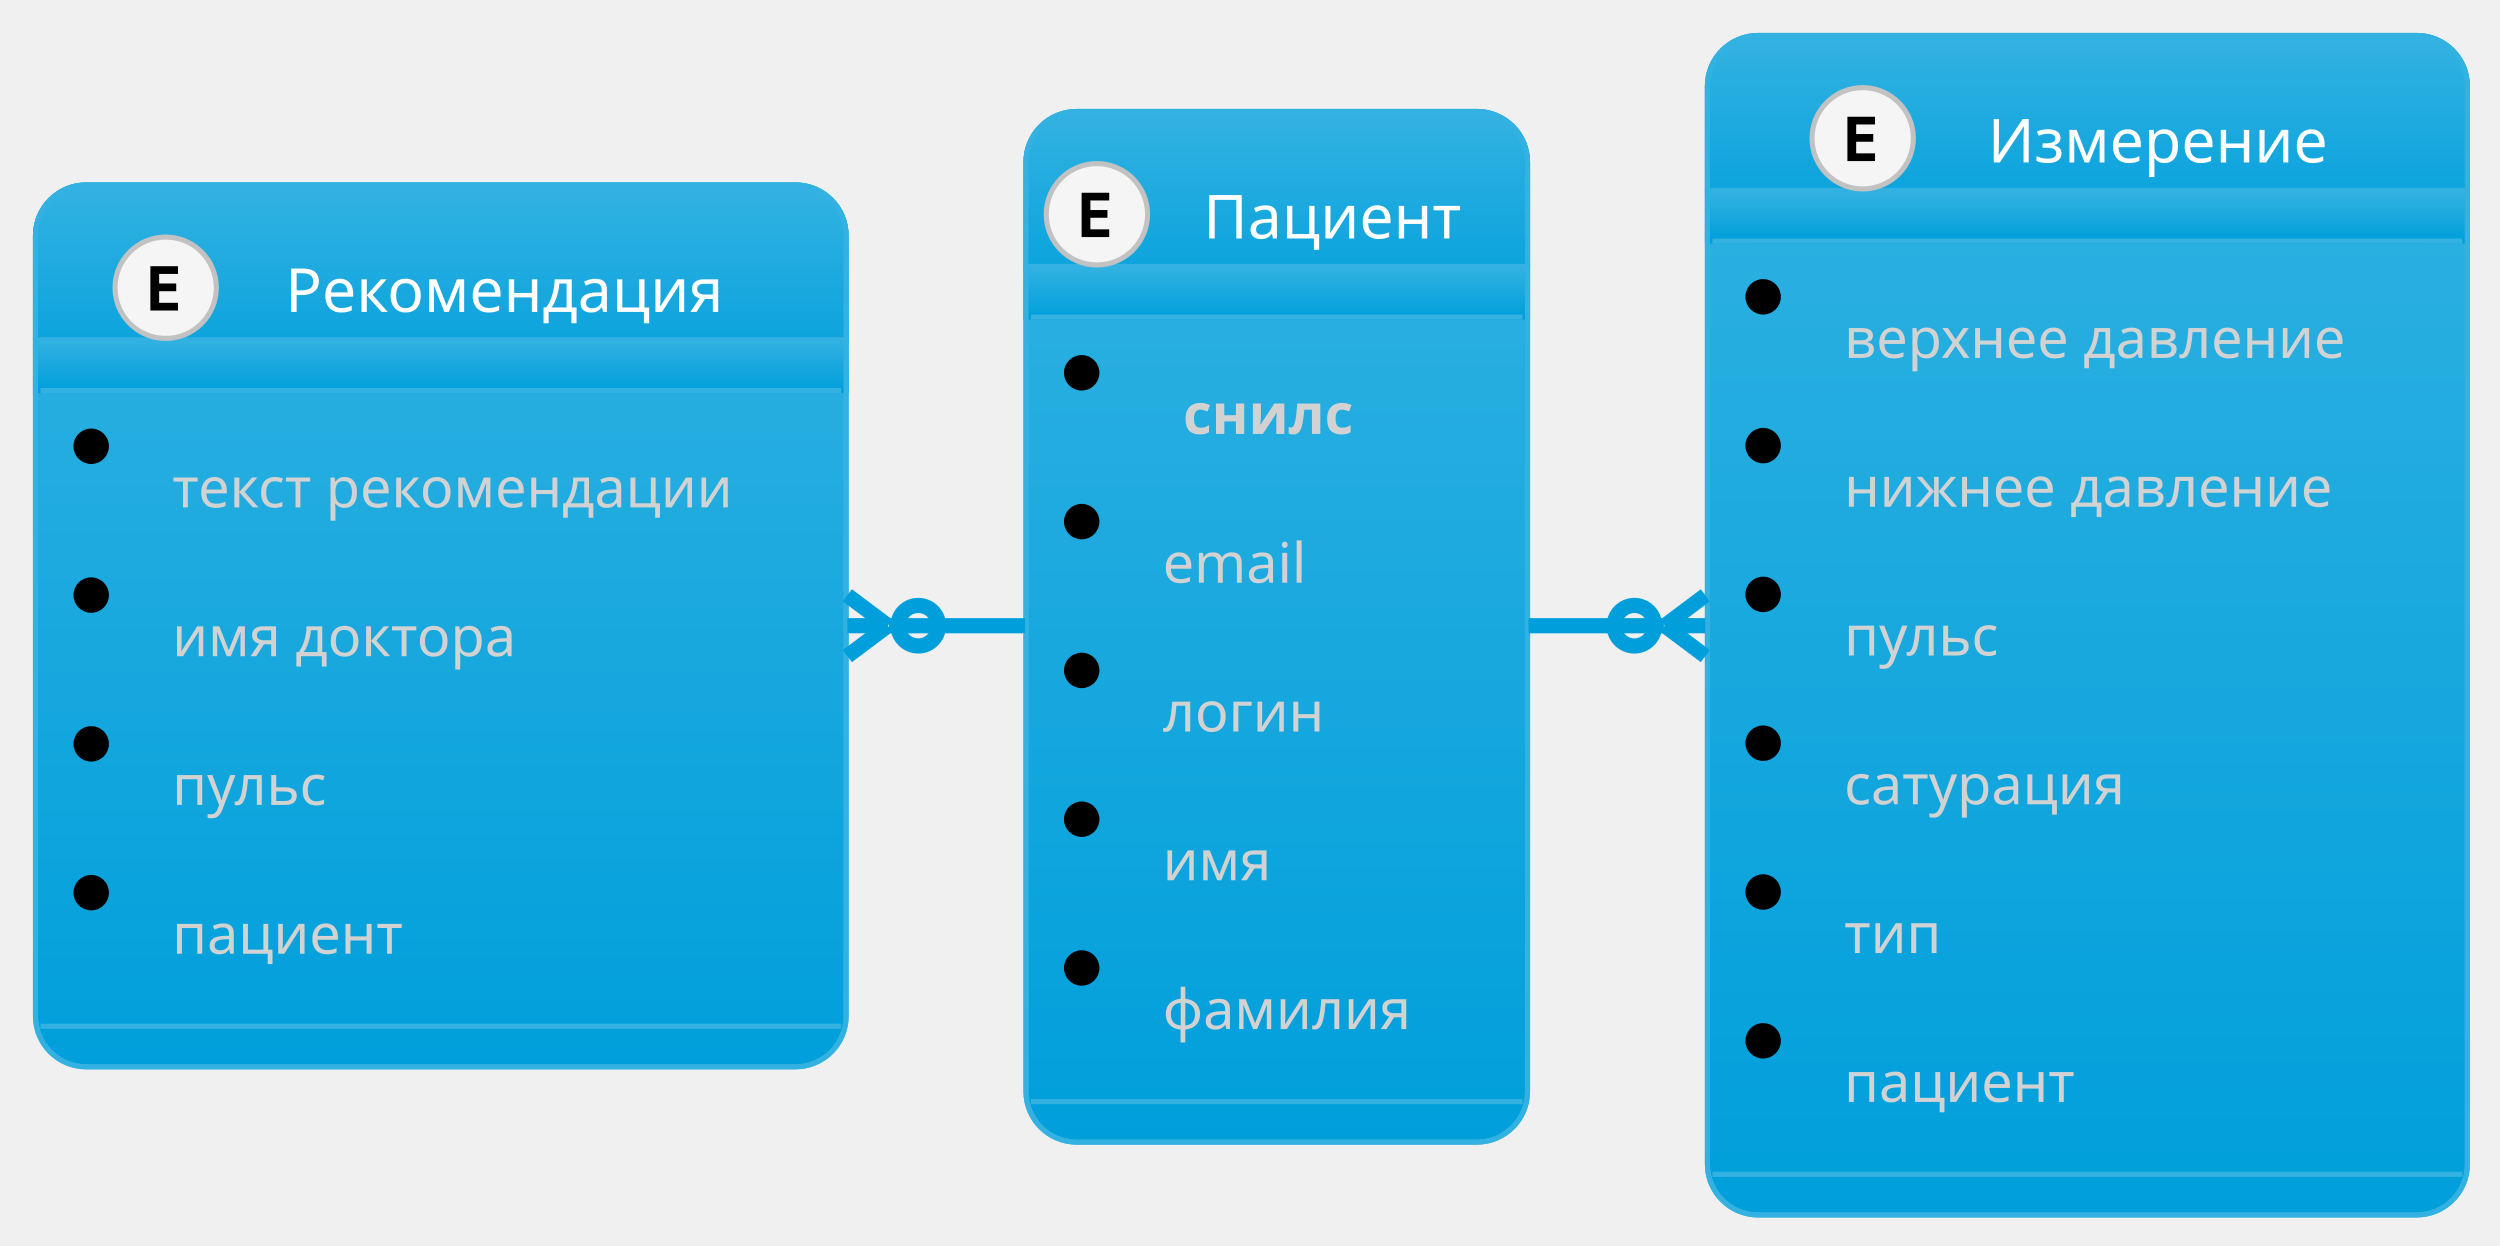
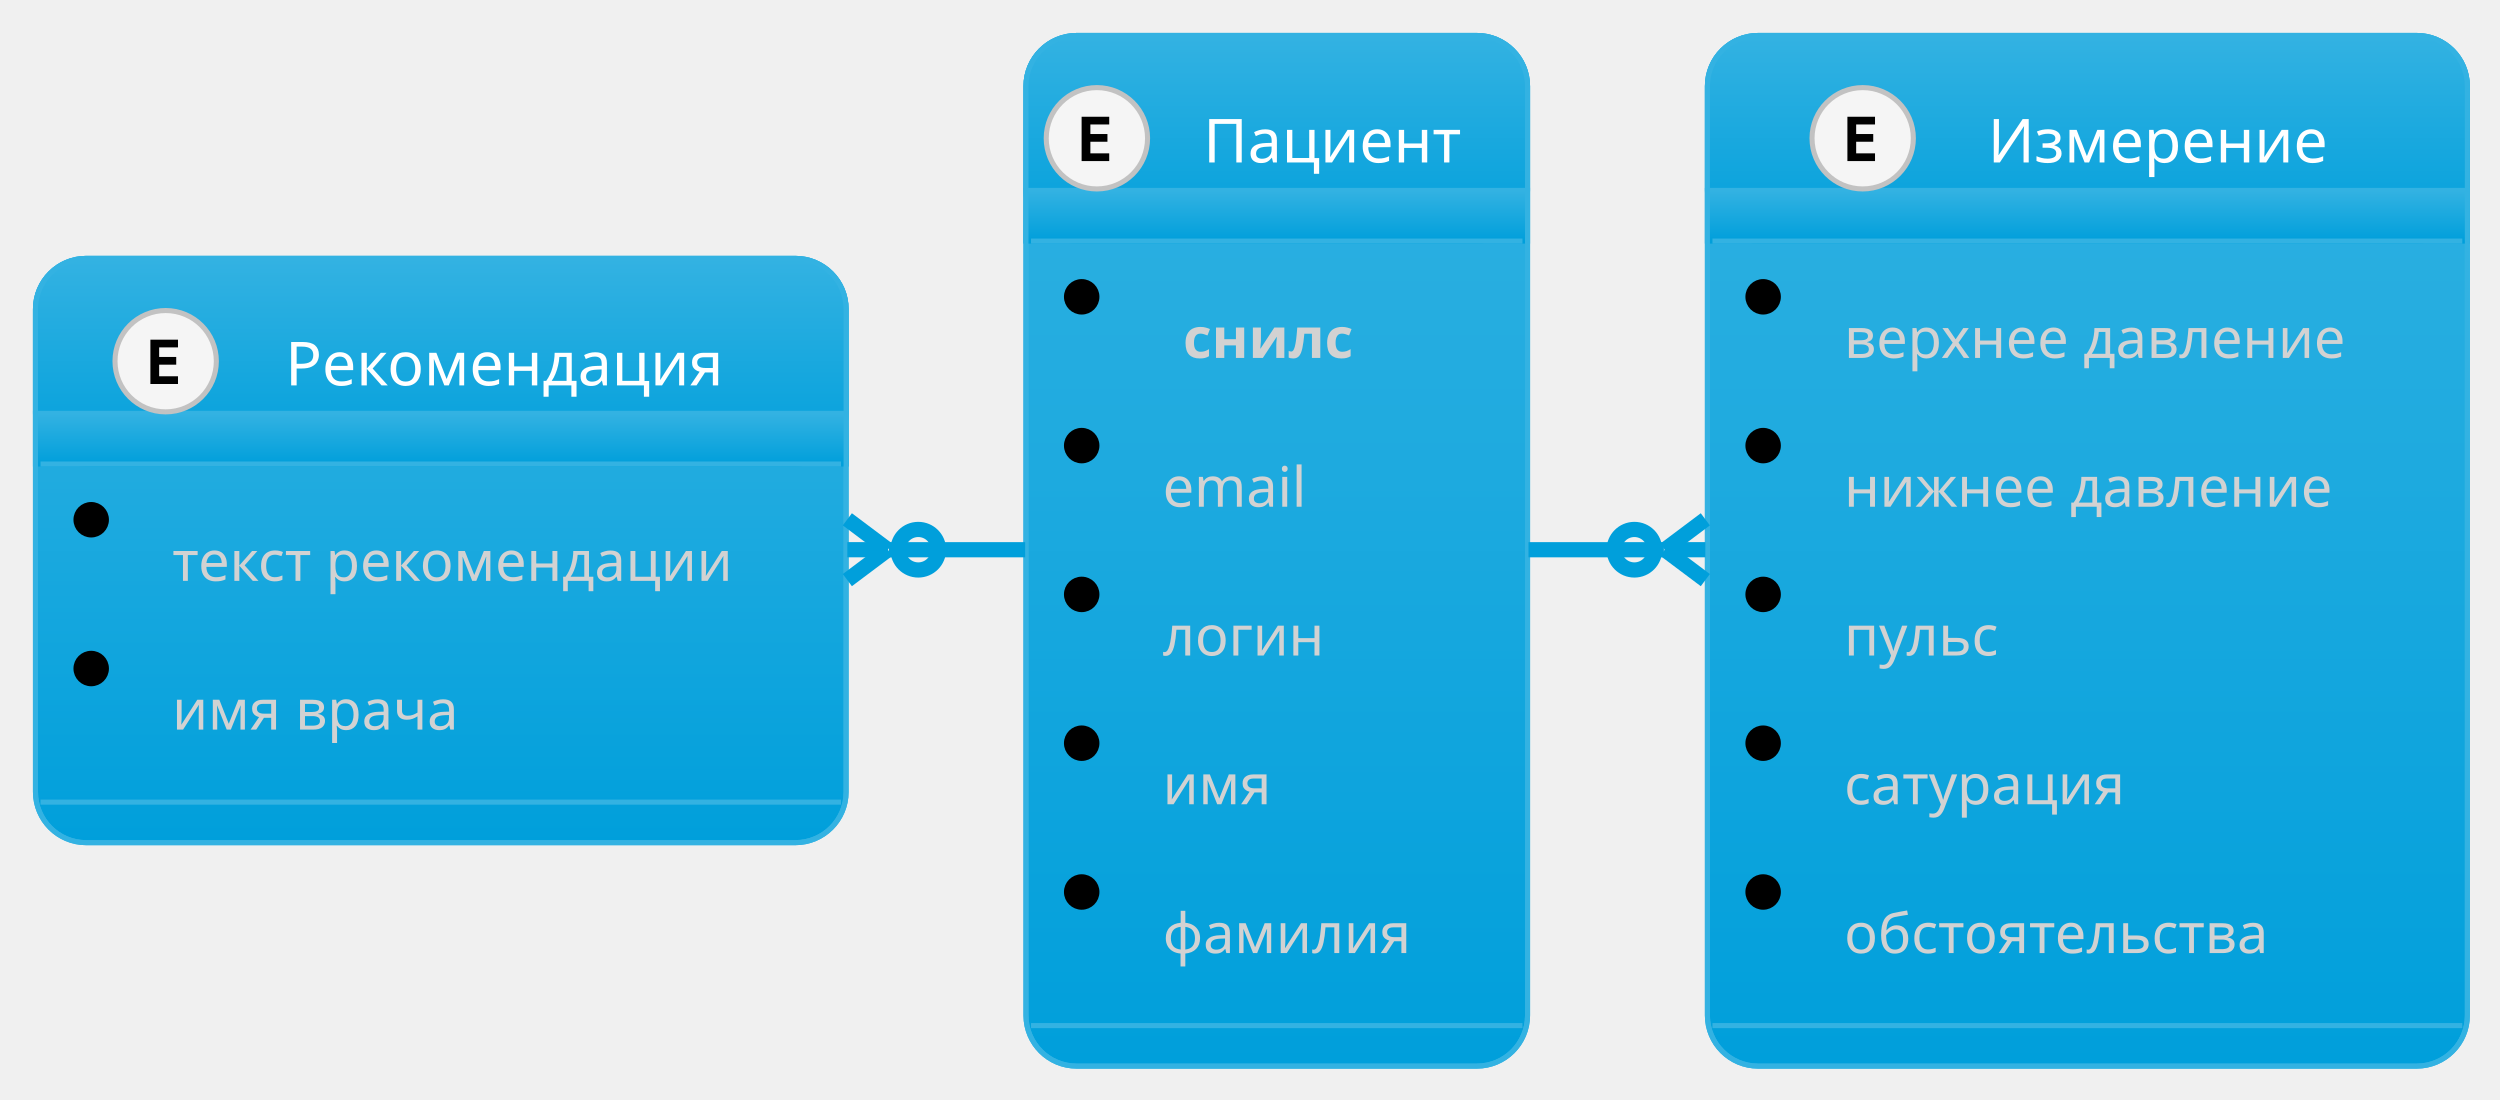
- <svg xmlns="http://www.w3.org/2000/svg" contentScriptType="application/ecmascript" contentStyleType="text/css" height="256.25px" preserveAspectRatio="none" style="width:514px;height:256px;background:#FFFFFF;" version="1.1" viewBox="0 0 514 256" width="514.583px" zoomAndPan="magnify">
+ <svg xmlns="http://www.w3.org/2000/svg" contentScriptType="application/ecmascript" contentStyleType="text/css" height="226.042px" preserveAspectRatio="none" style="width:514px;height:226px;background:#FFFFFF;" version="1.1" viewBox="0 0 514 226" width="514.583px" zoomAndPan="magnify">
  <defs>
-     <linearGradient id="g1w49jj5h3hvy40" x1="50%" x2="50%" y1="0%" y2="100%">
+     <linearGradient id="gg0the0k3l6450" x1="50%" x2="50%" y1="0%" y2="100%">
      <stop offset="0%" stop-color="#33B2E2" />
      <stop offset="100%" stop-color="#009FDB" />
    </linearGradient>
  </defs>
  <g>
-     <rect codeLine="7" fill="url(#g1w49jj5h3hvy40)" height="211.903" id="user" rx="10.417" ry="10.417" style="stroke:#33B2E2;stroke-width:1.042;" width="103.125" x="210.938" y="22.917" />
-     <rect fill="url(#g1w49jj5h3hvy40)" height="42.275" rx="10.417" ry="10.417" style="stroke:url(#g1w49jj5h3hvy40);stroke-width:1.042;" width="103.125" x="210.938" y="22.917" />
-     <rect fill="url(#g1w49jj5h3hvy40)" height="10.417" style="stroke:url(#g1w49jj5h3hvy40);stroke-width:1.042;" width="103.125" x="210.938" y="54.775" />
-     <rect codeLine="7" fill="none" height="211.903" id="user" rx="10.417" ry="10.417" style="stroke:#33B2E2;stroke-width:1.042;" width="103.125" x="210.938" y="22.917" />
-     <ellipse cx="225.521" cy="44.054" fill="#F5F5F5" rx="10.417" ry="10.417" style="stroke:#C2C2C2;stroke-width:1.042;" />
-     <path d="M228.056,48.742 L222.38,48.742 L222.38,39.629 L228.056,39.629 L228.056,41.216 L224.18,41.216 L224.18,43.181 L227.69,43.181 L227.69,44.768 L224.18,44.768 L224.18,47.155 L228.056,47.155 Z " fill="#000000" />
-     <text fill="#FFFFFF" font-family="Verdana" font-size="12.5" lengthAdjust="spacing" textLength="55.208" x="247.396" y="49.026">Пациент</text>
-     <line style="stroke:#33B2E2;stroke-width:1.042;" x1="211.979" x2="313.021" y1="65.192" y2="65.192" />
-     <ellipse cx="222.396" cy="76.65" fill="#000000" rx="3.125" ry="3.125" style="stroke:#000000;stroke-width:1.042;" />
-     <text fill="#D2D2D2" font-family="Verdana" font-size="11.458" font-weight="bold" lengthAdjust="spacing" textLength="39.583" x="243.229" y="89.212">снилс</text>
-     <ellipse cx="222.396" cy="107.242" fill="#000000" rx="3.125" ry="3.125" style="stroke:#000000;stroke-width:1.042;" />
-     <text fill="#D2D2D2" font-family="Verdana" font-size="11.458" lengthAdjust="spacing" textLength="32.292" x="239.062" y="119.804">email</text>
-     <ellipse cx="222.396" cy="137.835" fill="#000000" rx="3.125" ry="3.125" style="stroke:#000000;stroke-width:1.042;" />
-     <text fill="#D2D2D2" font-family="Verdana" font-size="11.458" lengthAdjust="spacing" textLength="34.375" x="239.062" y="150.396">логин</text>
-     <ellipse cx="222.396" cy="168.427" fill="#000000" rx="3.125" ry="3.125" style="stroke:#000000;stroke-width:1.042;" />
-     <text fill="#D2D2D2" font-family="Verdana" font-size="11.458" lengthAdjust="spacing" textLength="22.917" x="239.062" y="180.989">имя</text>
-     <ellipse cx="222.396" cy="199.019" fill="#000000" rx="3.125" ry="3.125" style="stroke:#000000;stroke-width:1.042;" />
-     <text fill="#D2D2D2" font-family="Verdana" font-size="11.458" lengthAdjust="spacing" textLength="54.167" x="239.062" y="211.581">фамилия</text>
-     <line style="stroke:#33B2E2;stroke-width:1.042;" x1="211.979" x2="313.021" y1="226.487" y2="226.487" />
-     <rect codeLine="15" fill="url(#g1w49jj5h3hvy40)" height="242.496" id="measurement" rx="10.417" ry="10.417" style="stroke:#33B2E2;stroke-width:1.042;" width="156.25" x="351.042" y="7.292" />
-     <rect fill="url(#g1w49jj5h3hvy40)" height="42.275" rx="10.417" ry="10.417" style="stroke:url(#g1w49jj5h3hvy40);stroke-width:1.042;" width="156.25" x="351.042" y="7.292" />
-     <rect fill="url(#g1w49jj5h3hvy40)" height="10.417" style="stroke:url(#g1w49jj5h3hvy40);stroke-width:1.042;" width="156.25" x="351.042" y="39.15" />
-     <rect codeLine="15" fill="none" height="242.496" id="measurement" rx="10.417" ry="10.417" style="stroke:#33B2E2;stroke-width:1.042;" width="156.25" x="351.042" y="7.292" />
+     <rect codeLine="7" fill="url(#gg0the0k3l6450)" height="211.903" id="user" rx="10.417" ry="10.417" style="stroke:#33B2E2;stroke-width:1.042;" width="103.125" x="210.938" y="7.292" />
+     <rect fill="url(#gg0the0k3l6450)" height="42.275" rx="10.417" ry="10.417" style="stroke:url(#gg0the0k3l6450);stroke-width:1.042;" width="103.125" x="210.938" y="7.292" />
+     <rect fill="url(#gg0the0k3l6450)" height="10.417" style="stroke:url(#gg0the0k3l6450);stroke-width:1.042;" width="103.125" x="210.938" y="39.15" />
+     <rect codeLine="7" fill="none" height="211.903" id="user" rx="10.417" ry="10.417" style="stroke:#33B2E2;stroke-width:1.042;" width="103.125" x="210.938" y="7.292" />
+     <ellipse cx="225.521" cy="28.429" fill="#F5F5F5" rx="10.417" ry="10.417" style="stroke:#C2C2C2;stroke-width:1.042;" />
+     <path d="M228.056,33.117 L222.38,33.117 L222.38,24.004 L228.056,24.004 L228.056,25.591 L224.18,25.591 L224.18,27.556 L227.69,27.556 L227.69,29.143 L224.18,29.143 L224.18,31.53 L228.056,31.53 Z " fill="#000000" />
+     <text fill="#FFFFFF" font-family="Verdana" font-size="12.5" lengthAdjust="spacing" textLength="55.208" x="247.396" y="33.401">Пациент</text>
+     <line style="stroke:#33B2E2;stroke-width:1.042;" x1="211.979" x2="313.021" y1="49.567" y2="49.567" />
+     <ellipse cx="222.396" cy="61.025" fill="#000000" rx="3.125" ry="3.125" style="stroke:#000000;stroke-width:1.042;" />
+     <text fill="#D2D2D2" font-family="Verdana" font-size="11.458" font-weight="bold" lengthAdjust="spacing" textLength="39.583" x="243.229" y="73.587">снилс</text>
+     <ellipse cx="222.396" cy="91.617" fill="#000000" rx="3.125" ry="3.125" style="stroke:#000000;stroke-width:1.042;" />
+     <text fill="#D2D2D2" font-family="Verdana" font-size="11.458" lengthAdjust="spacing" textLength="32.292" x="239.062" y="104.179">email</text>
+     <ellipse cx="222.396" cy="122.21" fill="#000000" rx="3.125" ry="3.125" style="stroke:#000000;stroke-width:1.042;" />
+     <text fill="#D2D2D2" font-family="Verdana" font-size="11.458" lengthAdjust="spacing" textLength="34.375" x="239.062" y="134.771">логин</text>
+     <ellipse cx="222.396" cy="152.802" fill="#000000" rx="3.125" ry="3.125" style="stroke:#000000;stroke-width:1.042;" />
+     <text fill="#D2D2D2" font-family="Verdana" font-size="11.458" lengthAdjust="spacing" textLength="22.917" x="239.062" y="165.364">имя</text>
+     <ellipse cx="222.396" cy="183.394" fill="#000000" rx="3.125" ry="3.125" style="stroke:#000000;stroke-width:1.042;" />
+     <text fill="#D2D2D2" font-family="Verdana" font-size="11.458" lengthAdjust="spacing" textLength="54.167" x="239.062" y="195.956">фамилия</text>
+     <line style="stroke:#33B2E2;stroke-width:1.042;" x1="211.979" x2="313.021" y1="210.862" y2="210.862" />
+     <rect codeLine="15" fill="url(#gg0the0k3l6450)" height="211.903" id="measurement" rx="10.417" ry="10.417" style="stroke:#33B2E2;stroke-width:1.042;" width="156.25" x="351.042" y="7.292" />
+     <rect fill="url(#gg0the0k3l6450)" height="42.275" rx="10.417" ry="10.417" style="stroke:url(#gg0the0k3l6450);stroke-width:1.042;" width="156.25" x="351.042" y="7.292" />
+     <rect fill="url(#gg0the0k3l6450)" height="10.417" style="stroke:url(#gg0the0k3l6450);stroke-width:1.042;" width="156.25" x="351.042" y="39.15" />
+     <rect codeLine="15" fill="none" height="211.903" id="measurement" rx="10.417" ry="10.417" style="stroke:#33B2E2;stroke-width:1.042;" width="156.25" x="351.042" y="7.292" />
    <ellipse cx="382.969" cy="28.429" fill="#F5F5F5" rx="10.417" ry="10.417" style="stroke:#C2C2C2;stroke-width:1.042;" />
    <path d="M385.504,33.117 L379.827,33.117 L379.827,24.004 L385.504,24.004 L385.504,25.591 L381.628,25.591 L381.628,27.556 L385.137,27.556 L385.137,29.143 L381.628,29.143 L381.628,31.53 L385.504,31.53 Z " fill="#000000" />
    <text fill="#FFFFFF" font-family="Verdana" font-size="12.5" lengthAdjust="spacing" textLength="69.792" x="408.698" y="33.401">Измерение</text>
    <line style="stroke:#33B2E2;stroke-width:1.042;" x1="352.083" x2="506.25" y1="49.567" y2="49.567" />
    <ellipse cx="362.5" cy="61.025" fill="#000000" rx="3.125" ry="3.125" style="stroke:#000000;stroke-width:1.042;" />
    <text fill="#D2D2D2" font-family="Verdana" font-size="11.458" lengthAdjust="spacing" textLength="113.542" x="379.167" y="73.587">верхнее давление</text>
    <ellipse cx="362.5" cy="91.617" fill="#000000" rx="3.125" ry="3.125" style="stroke:#000000;stroke-width:1.042;" />
    <text fill="#D2D2D2" font-family="Verdana" font-size="11.458" lengthAdjust="spacing" textLength="108.333" x="379.167" y="104.179">нижнее давление</text>
    <ellipse cx="362.5" cy="122.21" fill="#000000" rx="3.125" ry="3.125" style="stroke:#000000;stroke-width:1.042;" />
    <text fill="#D2D2D2" font-family="Verdana" font-size="11.458" lengthAdjust="spacing" textLength="34.375" x="379.167" y="134.771">пульс</text>
    <ellipse cx="362.5" cy="152.802" fill="#000000" rx="3.125" ry="3.125" style="stroke:#000000;stroke-width:1.042;" />
    <text fill="#D2D2D2" font-family="Verdana" font-size="11.458" lengthAdjust="spacing" textLength="62.5" x="379.167" y="165.364">сатурация</text>
    <ellipse cx="362.5" cy="183.394" fill="#000000" rx="3.125" ry="3.125" style="stroke:#000000;stroke-width:1.042;" />
-     <text fill="#D2D2D2" font-family="Verdana" font-size="11.458" lengthAdjust="spacing" textLength="19.792" x="379.167" y="195.956">тип</text>
-     <ellipse cx="362.5" cy="213.987" fill="#000000" rx="3.125" ry="3.125" style="stroke:#000000;stroke-width:1.042;" />
-     <text fill="#D2D2D2" font-family="Verdana" font-size="11.458" lengthAdjust="spacing" textLength="48.958" x="379.167" y="226.548">пациент</text>
-     <line style="stroke:#33B2E2;stroke-width:1.042;" x1="352.083" x2="506.25" y1="241.454" y2="241.454" />
-     <rect codeLine="24" fill="url(#g1w49jj5h3hvy40)" height="181.311" id="recomendation" rx="10.417" ry="10.417" style="stroke:#33B2E2;stroke-width:1.042;" width="166.667" x="7.292" y="38.021" />
-     <rect fill="url(#g1w49jj5h3hvy40)" height="42.275" rx="10.417" ry="10.417" style="stroke:url(#g1w49jj5h3hvy40);stroke-width:1.042;" width="166.667" x="7.292" y="38.021" />
-     <rect fill="url(#g1w49jj5h3hvy40)" height="10.417" style="stroke:url(#g1w49jj5h3hvy40);stroke-width:1.042;" width="166.667" x="7.292" y="69.879" />
-     <rect codeLine="24" fill="none" height="181.311" id="recomendation" rx="10.417" ry="10.417" style="stroke:#33B2E2;stroke-width:1.042;" width="166.667" x="7.292" y="38.021" />
-     <ellipse cx="34.062" cy="59.158" fill="#F5F5F5" rx="10.417" ry="10.417" style="stroke:#C2C2C2;stroke-width:1.042;" />
-     <path d="M36.597,63.846 L30.921,63.846 L30.921,54.733 L36.597,54.733 L36.597,56.32 L32.722,56.32 L32.722,58.285 L36.231,58.285 L36.231,59.872 L32.722,59.872 L32.722,62.259 L36.597,62.259 Z " fill="#000000" />
-     <text fill="#FFFFFF" font-family="Verdana" font-size="12.5" lengthAdjust="spacing" textLength="91.667" x="58.646" y="64.13">Рекомендация</text>
-     <line style="stroke:#33B2E2;stroke-width:1.042;" x1="8.333" x2="172.917" y1="80.296" y2="80.296" />
-     <ellipse cx="18.75" cy="91.754" fill="#000000" rx="3.125" ry="3.125" style="stroke:#000000;stroke-width:1.042;" />
-     <text fill="#D2D2D2" font-family="Verdana" font-size="11.458" lengthAdjust="spacing" textLength="123.958" x="35.417" y="104.316">текст рекомендации</text>
-     <ellipse cx="18.75" cy="122.347" fill="#000000" rx="3.125" ry="3.125" style="stroke:#000000;stroke-width:1.042;" />
-     <text fill="#D2D2D2" font-family="Verdana" font-size="11.458" lengthAdjust="spacing" textLength="76.042" x="35.417" y="134.908">имя доктора</text>
-     <ellipse cx="18.75" cy="152.939" fill="#000000" rx="3.125" ry="3.125" style="stroke:#000000;stroke-width:1.042;" />
-     <text fill="#D2D2D2" font-family="Verdana" font-size="11.458" lengthAdjust="spacing" textLength="34.375" x="35.417" y="165.5">пульс</text>
-     <ellipse cx="18.75" cy="183.531" fill="#000000" rx="3.125" ry="3.125" style="stroke:#000000;stroke-width:1.042;" />
-     <text fill="#D2D2D2" font-family="Verdana" font-size="11.458" lengthAdjust="spacing" textLength="48.958" x="35.417" y="196.093">пациент</text>
-     <line style="stroke:#33B2E2;stroke-width:1.042;" x1="8.333" x2="172.917" y1="210.999" y2="210.999" />
-     <path codeLine="31" d="M314.258,128.646 C323.537,128.646 332.815,128.646 342.094,128.646 " fill="none" id="user-to-measurement" style="stroke:#009FDB;stroke-width:3.125;" />
-     <line style="stroke:#009FDB;stroke-width:3.125;" x1="342.282" x2="350.616" y1="128.646" y2="122.396" />
-     <line style="stroke:#009FDB;stroke-width:3.125;" x1="342.282" x2="350.616" y1="128.646" y2="134.896" />
-     <line style="stroke:#009FDB;stroke-width:3.125;" x1="342.282" x2="350.616" y1="128.646" y2="128.646" />
-     <ellipse cx="336.032" cy="128.646" rx="4.167" ry="4.167" style="stroke:#009FDB;stroke-width:3.125;fill:none;" />
-     <path codeLine="32" d="M182.78,128.646 C192.11,128.646 201.44,128.646 210.769,128.646 " fill="none" id="recomendation-backto-user" style="stroke:#009FDB;stroke-width:3.125;" />
-     <line style="stroke:#009FDB;stroke-width:3.125;" x1="182.546" x2="174.213" y1="128.646" y2="134.896" />
-     <line style="stroke:#009FDB;stroke-width:3.125;" x1="182.546" x2="174.213" y1="128.646" y2="122.396" />
-     <line style="stroke:#009FDB;stroke-width:3.125;" x1="182.546" x2="174.213" y1="128.646" y2="128.646" />
-     <ellipse cx="188.796" cy="128.646" rx="4.167" ry="4.167" style="stroke:#009FDB;stroke-width:3.125;fill:none;" />
+     <text fill="#D2D2D2" font-family="Verdana" font-size="11.458" lengthAdjust="spacing" textLength="92.708" x="379.167" y="195.956">обстоятельства</text>
+     <line style="stroke:#33B2E2;stroke-width:1.042;" x1="352.083" x2="506.25" y1="210.862" y2="210.862" />
+     <rect codeLine="23" fill="url(#gg0the0k3l6450)" height="120.126" id="recomendation" rx="10.417" ry="10.417" style="stroke:#33B2E2;stroke-width:1.042;" width="166.667" x="7.292" y="53.125" />
+     <rect fill="url(#gg0the0k3l6450)" height="42.275" rx="10.417" ry="10.417" style="stroke:url(#gg0the0k3l6450);stroke-width:1.042;" width="166.667" x="7.292" y="53.125" />
+     <rect fill="url(#gg0the0k3l6450)" height="10.417" style="stroke:url(#gg0the0k3l6450);stroke-width:1.042;" width="166.667" x="7.292" y="84.983" />
+     <rect codeLine="23" fill="none" height="120.126" id="recomendation" rx="10.417" ry="10.417" style="stroke:#33B2E2;stroke-width:1.042;" width="166.667" x="7.292" y="53.125" />
+     <ellipse cx="34.062" cy="74.263" fill="#F5F5F5" rx="10.417" ry="10.417" style="stroke:#C2C2C2;stroke-width:1.042;" />
+     <path d="M36.597,78.95 L30.921,78.95 L30.921,69.837 L36.597,69.837 L36.597,71.424 L32.722,71.424 L32.722,73.39 L36.231,73.39 L36.231,74.977 L32.722,74.977 L32.722,77.363 L36.597,77.363 Z " fill="#000000" />
+     <text fill="#FFFFFF" font-family="Verdana" font-size="12.5" lengthAdjust="spacing" textLength="91.667" x="58.646" y="79.234">Рекомендация</text>
+     <line style="stroke:#33B2E2;stroke-width:1.042;" x1="8.333" x2="172.917" y1="95.4" y2="95.4" />
+     <ellipse cx="18.75" cy="106.858" fill="#000000" rx="3.125" ry="3.125" style="stroke:#000000;stroke-width:1.042;" />
+     <text fill="#D2D2D2" font-family="Verdana" font-size="11.458" lengthAdjust="spacing" textLength="123.958" x="35.417" y="119.42">текст рекомендации</text>
+     <ellipse cx="18.75" cy="137.451" fill="#000000" rx="3.125" ry="3.125" style="stroke:#000000;stroke-width:1.042;" />
+     <text fill="#D2D2D2" font-family="Verdana" font-size="11.458" lengthAdjust="spacing" textLength="63.542" x="35.417" y="150.012">имя врача</text>
+     <line style="stroke:#33B2E2;stroke-width:1.042;" x1="8.333" x2="172.917" y1="164.918" y2="164.918" />
+     <path codeLine="28" d="M314.258,113.021 C323.537,113.021 332.815,113.021 342.094,113.021 " fill="none" id="user-to-measurement" style="stroke:#009FDB;stroke-width:3.125;" />
+     <line style="stroke:#009FDB;stroke-width:3.125;" x1="342.282" x2="350.616" y1="113.021" y2="106.771" />
+     <line style="stroke:#009FDB;stroke-width:3.125;" x1="342.282" x2="350.616" y1="113.021" y2="119.271" />
+     <line style="stroke:#009FDB;stroke-width:3.125;" x1="342.282" x2="350.616" y1="113.021" y2="113.021" />
+     <ellipse cx="336.032" cy="113.021" rx="4.167" ry="4.167" style="stroke:#009FDB;stroke-width:3.125;fill:none;" />
+     <path codeLine="29" d="M182.78,113.021 C192.11,113.021 201.44,113.021 210.769,113.021 " fill="none" id="recomendation-backto-user" style="stroke:#009FDB;stroke-width:3.125;" />
+     <line style="stroke:#009FDB;stroke-width:3.125;" x1="182.546" x2="174.213" y1="113.021" y2="119.271" />
+     <line style="stroke:#009FDB;stroke-width:3.125;" x1="182.546" x2="174.213" y1="113.021" y2="106.771" />
+     <line style="stroke:#009FDB;stroke-width:3.125;" x1="182.546" x2="174.213" y1="113.021" y2="113.021" />
+     <ellipse cx="188.796" cy="113.021" rx="4.167" ry="4.167" style="stroke:#009FDB;stroke-width:3.125;fill:none;" />
  </g>
</svg>
